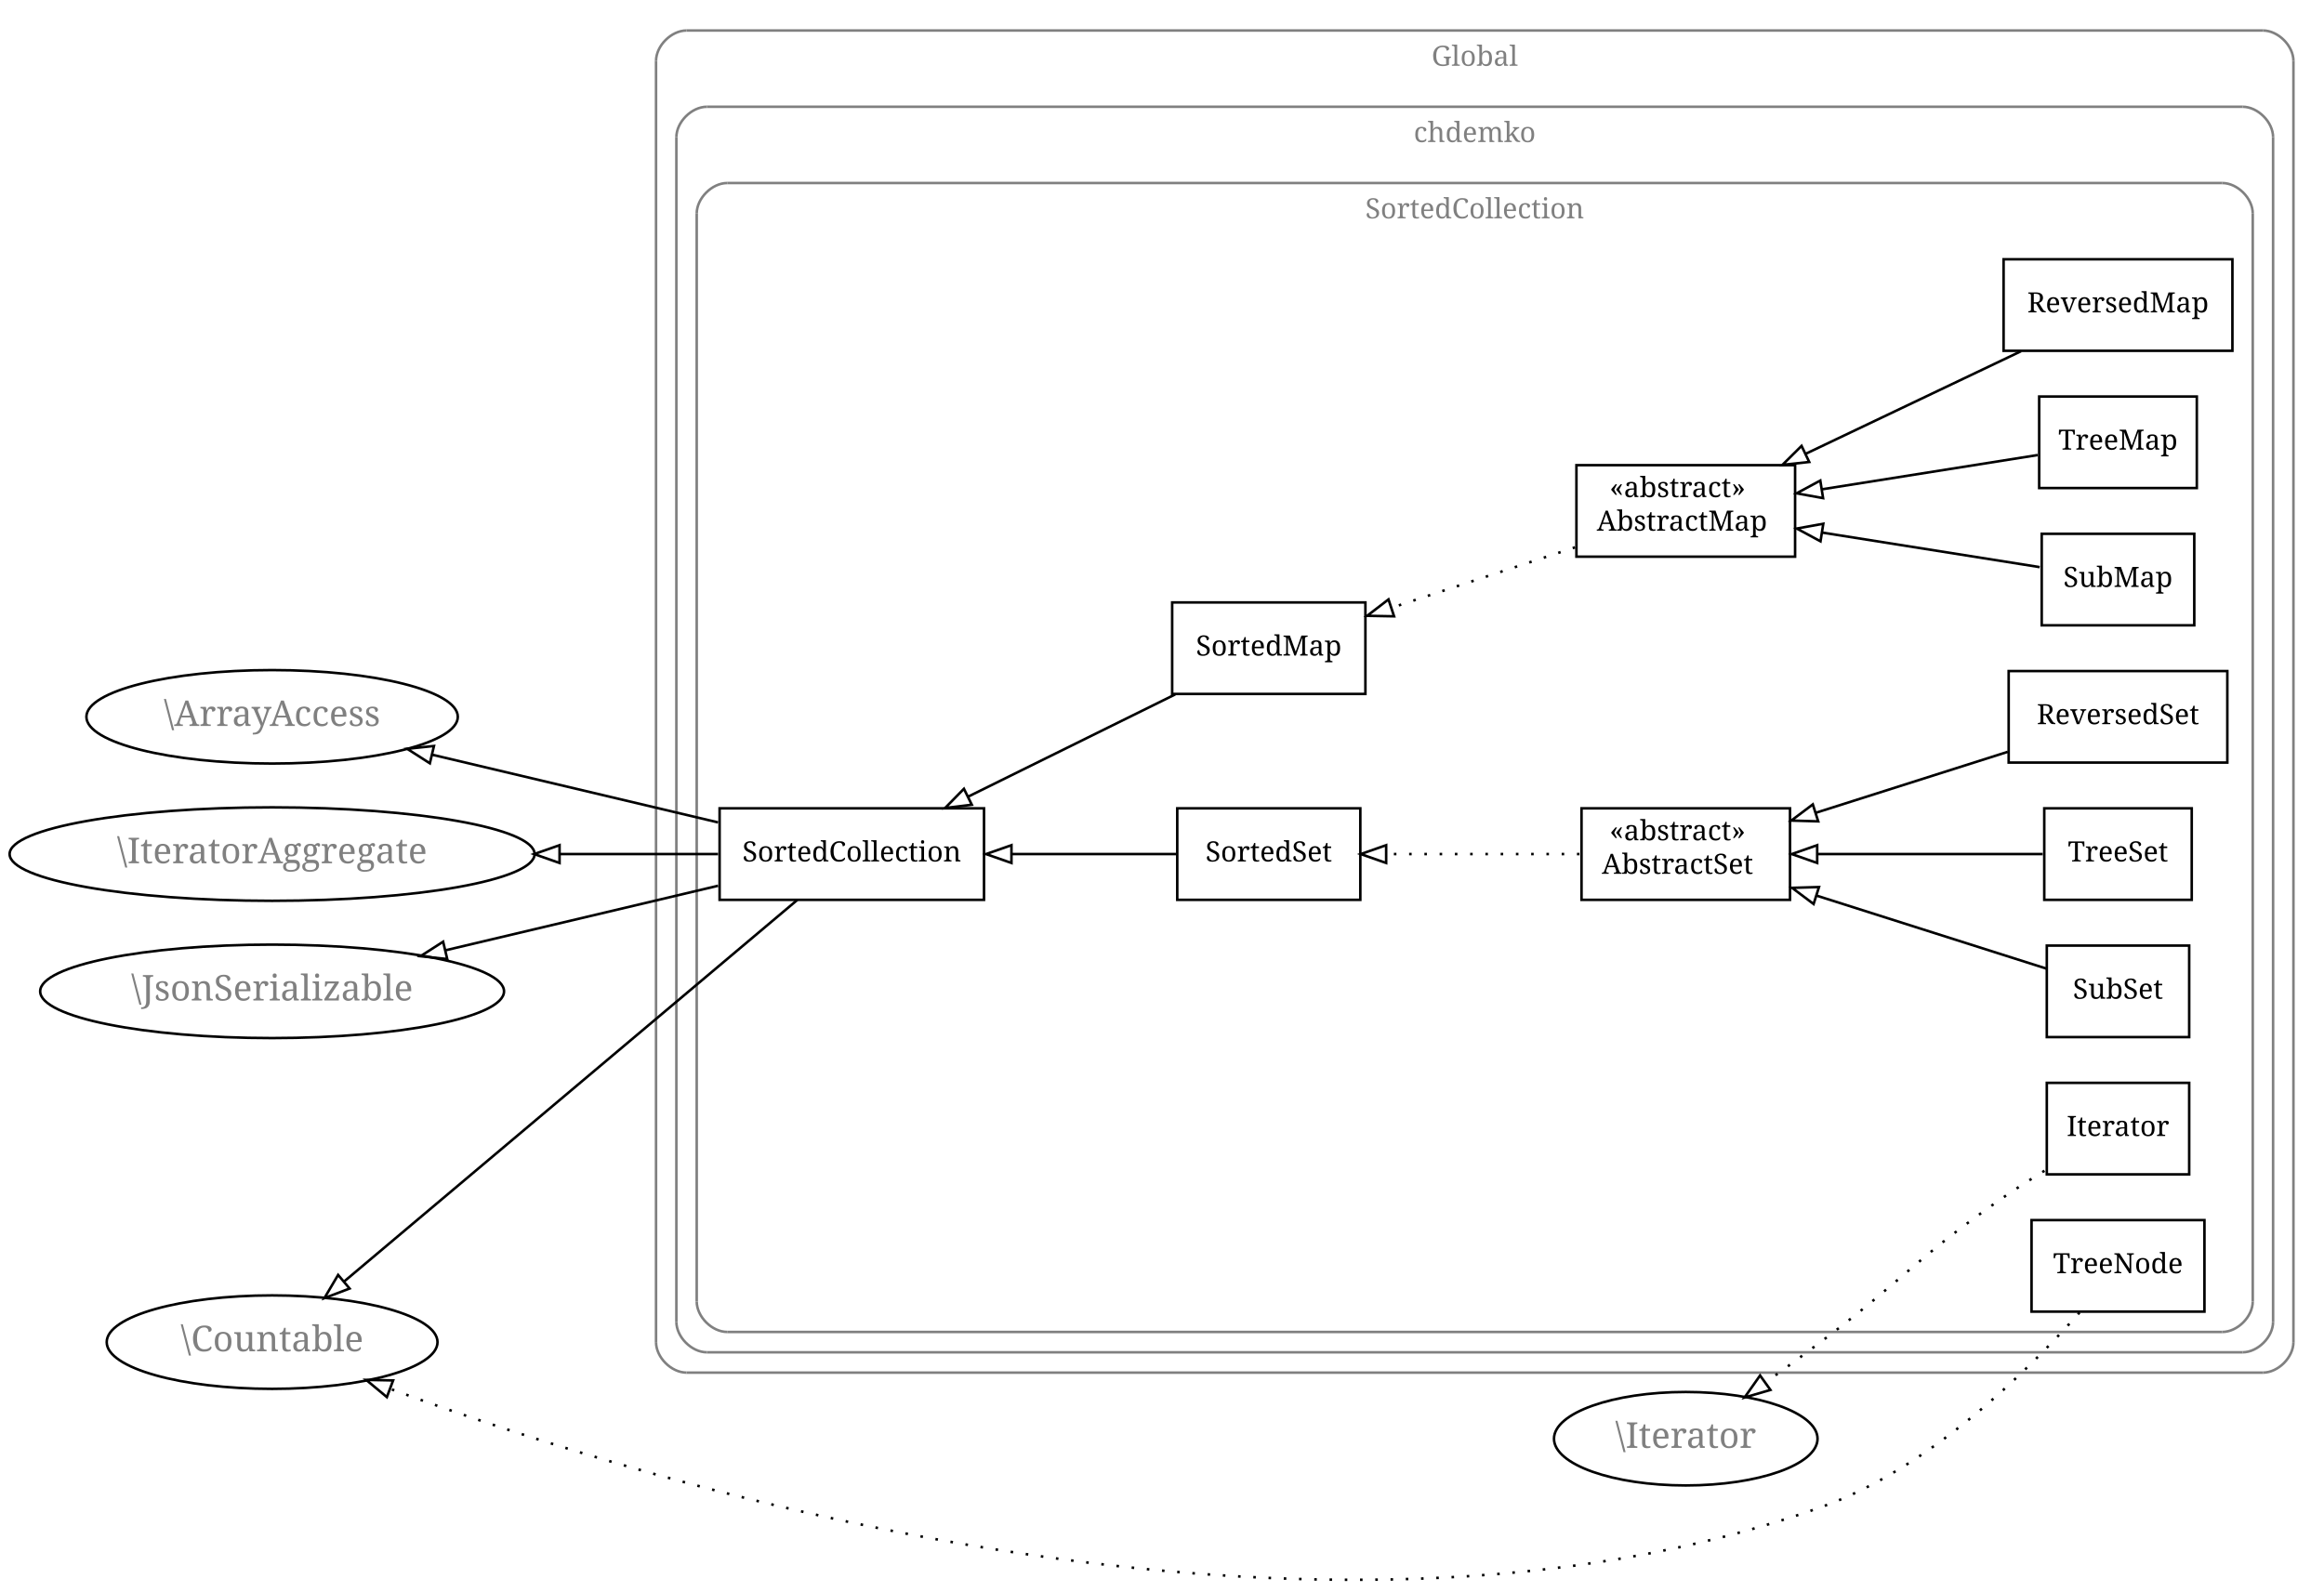
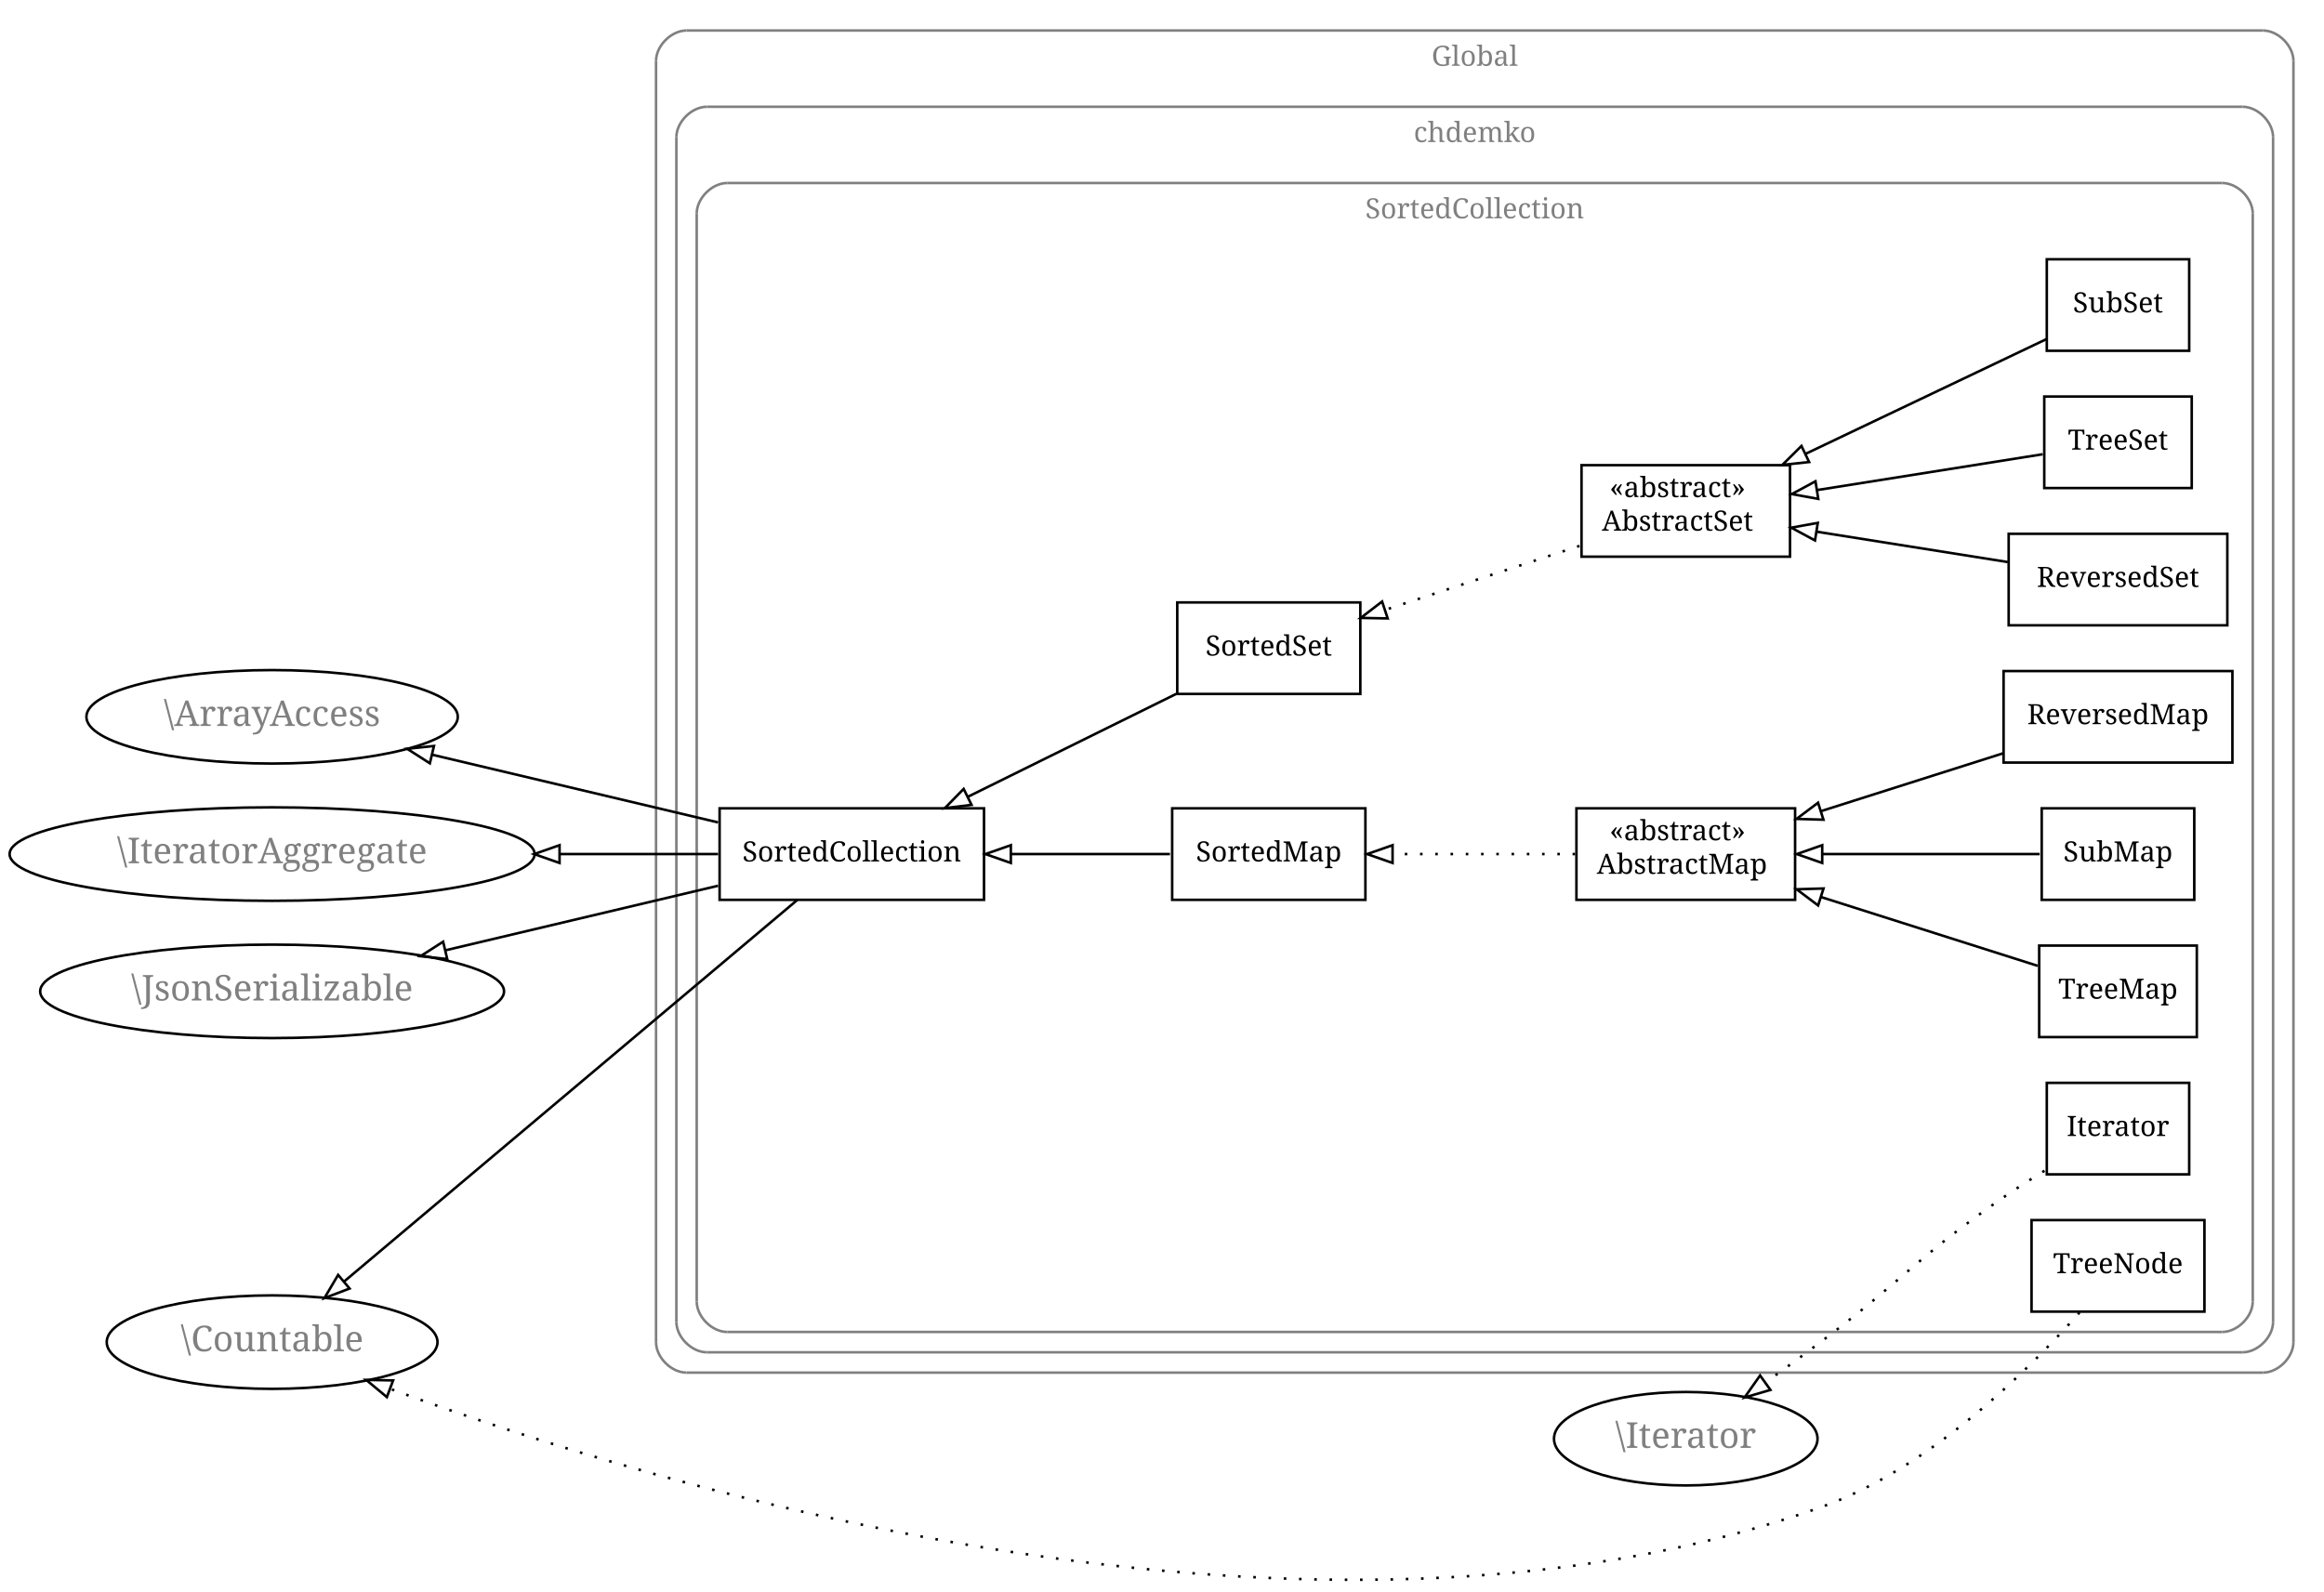
<svg xmlns="http://www.w3.org/2000/svg" width="914pt" height="626pt" viewBox="0.00 0.00 914.00 626.03">
  <g id="graph1" class="graph" transform="scale(1 1) rotate(0) translate(4 622.034)">
    <polygon fill="white" stroke="white" points="-4,5 -4,-622.034 911,-622.034 911,5 -4,5" />
    <g id="graph2" class="cluster">
      <polyline fill="none" stroke="gray" points="266,-82.034 886,-82.034 " />
      <path fill="none" stroke="gray" d="M886,-82.034C892,-82.034 898,-88.034 898,-94.034" />
      <polyline fill="none" stroke="gray" points="898,-94.034 898,-598.034 " />
      <path fill="none" stroke="gray" d="M898,-598.034C898,-604.034 892,-610.034 886,-610.034" />
      <polyline fill="none" stroke="gray" points="886,-610.034 266,-610.034 " />
      <path fill="none" stroke="gray" d="M266,-610.034C260,-610.034 254,-604.034 254,-598.034" />
      <polyline fill="none" stroke="gray" points="254,-598.034 254,-94.034 " />
      <path fill="none" stroke="gray" d="M254,-94.034C254,-88.034 260,-82.034 266,-82.034" />
      <text text-anchor="middle" x="576" y="-596.134" font-family="Times Roman,serif" font-size="11.00" fill="gray">Global</text>
    </g>
    <g id="graph3" class="cluster">
      <polyline fill="none" stroke="gray" points="274,-90.034 878,-90.034 " />
      <path fill="none" stroke="gray" d="M878,-90.034C884,-90.034 890,-96.034 890,-102.034" />
      <polyline fill="none" stroke="gray" points="890,-102.034 890,-568.034 " />
      <path fill="none" stroke="gray" d="M890,-568.034C890,-574.034 884,-580.034 878,-580.034" />
      <polyline fill="none" stroke="gray" points="878,-580.034 274,-580.034 " />
      <path fill="none" stroke="gray" d="M274,-580.034C268,-580.034 262,-574.034 262,-568.034" />
      <polyline fill="none" stroke="gray" points="262,-568.034 262,-102.034 " />
      <path fill="none" stroke="gray" d="M262,-102.034C262,-96.034 268,-90.034 274,-90.034" />
      <text text-anchor="middle" x="576" y="-566.134" font-family="Times Roman,serif" font-size="11.00" fill="gray">chdemko</text>
    </g>
    <g id="graph4" class="cluster">
      <polyline fill="none" stroke="gray" points="282,-98.034 870,-98.034 " />
      <path fill="none" stroke="gray" d="M870,-98.034C876,-98.034 882,-104.034 882,-110.034" />
      <polyline fill="none" stroke="gray" points="882,-110.034 882,-538.034 " />
      <path fill="none" stroke="gray" d="M882,-538.034C882,-544.034 876,-550.034 870,-550.034" />
      <polyline fill="none" stroke="gray" points="870,-550.034 282,-550.034 " />
      <path fill="none" stroke="gray" d="M282,-550.034C276,-550.034 270,-544.034 270,-538.034" />
      <polyline fill="none" stroke="gray" points="270,-538.034 270,-110.034 " />
      <path fill="none" stroke="gray" d="M270,-110.034C270,-104.034 276,-98.034 282,-98.034" />
      <text text-anchor="middle" x="576" y="-536.134" font-family="Times Roman,serif" font-size="11.00" fill="gray">SortedCollection</text>
    </g>
    <g id="node4" class="node">
-       <polygon fill="none" stroke="black" points="874,-520.034 784,-520.034 784,-484.034 874,-484.034 874,-520.034" />
-       <text text-anchor="middle" x="829" y="-499.134" font-family="Times Roman,serif" font-size="11.00">ReversedMap</text>
+       <polygon fill="none" stroke="black" points="857,-520.034 801,-520.034 801,-484.034 857,-484.034 857,-520.034" />
+       <text text-anchor="middle" x="829" y="-499.134" font-family="Times Roman,serif" font-size="11.00">SubSet</text>
+     </g>
+     <g id="node5" class="node">
+       <polygon fill="none" stroke="black" points="700,-439.034 618,-439.034 618,-403.034 700,-403.034 700,-439.034" />
+       <text text-anchor="start" x="629" y="-426.468" font-family="Times Roman,serif" font-size="11.00">«abstract»</text>
+       <text text-anchor="start" x="626" y="-413.268" font-family="Times Roman,serif" font-size="11.00">AbstractSet</text>
+     </g>
+     <g id="edge5" class="edge">
+       <path fill="none" stroke="black" d="M800.928,-488.659C775.203,-476.401 736.603,-458.01 706.149,-443.499" />
+       <polygon fill="none" stroke="black" points="707.516,-440.274 696.983,-439.132 704.505,-446.593 707.516,-440.274" />
+     </g>
+     <g id="node14" class="node">
+       <polygon fill="none" stroke="black" points="531,-385.034 459,-385.034 459,-349.034 531,-349.034 531,-385.034" />
+       <text text-anchor="middle" x="495" y="-364.134" font-family="Times Roman,serif" font-size="11.00">SortedSet</text>
+     </g>
+     <g id="edge7" class="edge">
+       <path fill="none" stroke="black" stroke-dasharray="1,5" d="M617.192,-407.268C593.837,-399.578 564.704,-389.985 540.743,-382.096" />
+       <polygon fill="none" stroke="black" points="541.755,-378.744 531.162,-378.941 539.565,-385.393 541.755,-378.744" />
    </g>
    <g id="node6" class="node">
-       <polygon fill="none" stroke="black" points="702,-439.034 616,-439.034 616,-403.034 702,-403.034 702,-439.034" />
-       <text text-anchor="start" x="629" y="-426.468" font-family="Times Roman,serif" font-size="11.00">«abstract»</text>
-       <text text-anchor="start" x="624" y="-413.268" font-family="Times Roman,serif" font-size="11.00">AbstractMap</text>
-     </g>
-     <g id="edge5" class="edge">
-       <path fill="none" stroke="black" d="M790.849,-483.856C765.804,-471.923 732.868,-456.23 706.18,-443.514" />
-       <polygon fill="none" stroke="black" points="707.557,-440.293 697.024,-439.151 704.546,-446.613 707.557,-440.293" />
-     </g>
-     <g id="node5" class="node">
-       <polygon fill="none" stroke="black" points="872,-358.034 786,-358.034 786,-322.034 872,-322.034 872,-358.034" />
-       <text text-anchor="middle" x="829" y="-337.134" font-family="Times Roman,serif" font-size="11.00">ReversedSet</text>
-     </g>
-     <g id="node13" class="node">
-       <polygon fill="none" stroke="black" points="700,-304.034 618,-304.034 618,-268.034 700,-268.034 700,-304.034" />
-       <text text-anchor="start" x="629" y="-291.468" font-family="Times Roman,serif" font-size="11.00">«abstract»</text>
-       <text text-anchor="start" x="626" y="-278.268" font-family="Times Roman,serif" font-size="11.00">AbstractSet</text>
-     </g>
-     <g id="edge7" class="edge">
-       <path fill="none" stroke="black" d="M785.662,-326.268C762.664,-318.963 734.259,-309.94 710.181,-302.292" />
-       <polygon fill="none" stroke="black" points="711.09,-298.908 700.5,-299.217 708.971,-305.58 711.09,-298.908" />
-     </g>
-     <g id="node14" class="node">
-       <polygon fill="none" stroke="black" points="533,-385.034 457,-385.034 457,-349.034 533,-349.034 533,-385.034" />
-       <text text-anchor="middle" x="495" y="-364.134" font-family="Times Roman,serif" font-size="11.00">SortedMap</text>
-     </g>
-     <g id="edge9" class="edge">
-       <path fill="none" stroke="black" stroke-dasharray="1,5" d="M615.482,-406.705C593.229,-399.378 566.086,-390.441 543.201,-382.905" />
-       <polygon fill="none" stroke="black" points="544.274,-379.574 533.681,-379.771 542.084,-386.223 544.274,-379.574" />
-     </g>
-     <g id="node7" class="node">
-       <polygon fill="none" stroke="black" points="860,-466.034 798,-466.034 798,-430.034 860,-430.034 860,-466.034" />
-       <text text-anchor="middle" x="829" y="-445.134" font-family="Times Roman,serif" font-size="11.00">TreeMap</text>
-     </g>
-     <g id="edge11" class="edge">
-       <path fill="none" stroke="black" d="M797.423,-443.019C773.649,-439.243 740.498,-433.978 712.598,-429.547" />
-       <polygon fill="none" stroke="black" points="713.01,-426.068 702.584,-427.956 711.912,-432.982 713.01,-426.068" />
-     </g>
-     <g id="node8" class="node">
      <polygon fill="none" stroke="black" points="857,-196.034 801,-196.034 801,-160.034 857,-160.034 857,-196.034" />
      <text text-anchor="middle" x="829" y="-175.134" font-family="Times Roman,serif" font-size="11.00">Iterator</text>
    </g>
-     <g id="node22" class="node">
+     <g id="node20" class="node">
      <ellipse fill="none" stroke="black" cx="659" cy="-56.034" rx="51.828" ry="18.385" />
      <text text-anchor="middle" x="659" y="-52.434" font-family="Times Roman,serif" font-size="14.00" fill="gray">\Iterator</text>
    </g>
-     <g id="edge13" class="edge">
+     <g id="edge9" class="edge">
      <path fill="none" stroke="black" stroke-dasharray="1,5" d="M800.083,-161.439C794.659,-158.115 789.096,-154.558 784,-151.034 750.431,-127.82 744.594,-118.599 712,-94.034 705.046,-88.793 697.487,-83.272 690.314,-78.112" />
      <polygon fill="none" stroke="black" points="692.301,-75.229 682.131,-72.258 688.228,-80.922 692.301,-75.229" />
    </g>
+     <g id="node7" class="node">
+       <polygon fill="none" stroke="black" points="874,-358.034 784,-358.034 784,-322.034 874,-322.034 874,-358.034" />
+       <text text-anchor="middle" x="829" y="-337.134" font-family="Times Roman,serif" font-size="11.00">ReversedMap</text>
+     </g>
+     <g id="node12" class="node">
+       <polygon fill="none" stroke="black" points="702,-304.034 616,-304.034 616,-268.034 702,-268.034 702,-304.034" />
+       <text text-anchor="start" x="629" y="-291.468" font-family="Times Roman,serif" font-size="11.00">«abstract»</text>
+       <text text-anchor="start" x="624" y="-278.268" font-family="Times Roman,serif" font-size="11.00">AbstractMap</text>
+     </g>
+     <g id="edge11" class="edge">
+       <path fill="none" stroke="black" d="M783.889,-325.705C761.855,-318.706 735.197,-310.238 712.177,-302.926" />
+       <polygon fill="none" stroke="black" points="713.149,-299.562 702.558,-299.87 711.03,-306.234 713.149,-299.562" />
+     </g>
+     <g id="node8" class="node">
+       <polygon fill="none" stroke="black" points="858,-466.034 800,-466.034 800,-430.034 858,-430.034 858,-466.034" />
+       <text text-anchor="middle" x="829" y="-445.134" font-family="Times Roman,serif" font-size="11.00">TreeSet</text>
+     </g>
+     <g id="edge13" class="edge">
+       <path fill="none" stroke="black" d="M799.388,-443.331C774.966,-439.452 739.738,-433.857 710.681,-429.242" />
+       <polygon fill="none" stroke="black" points="711.114,-425.767 700.689,-427.655 710.016,-432.681 711.114,-425.767" />
+     </g>
    <g id="node9" class="node">
-       <polygon fill="none" stroke="black" points="858,-304.034 800,-304.034 800,-268.034 858,-268.034 858,-304.034" />
-       <text text-anchor="middle" x="829" y="-283.134" font-family="Times Roman,serif" font-size="11.00">TreeSet</text>
+       <polygon fill="none" stroke="black" points="872,-412.034 786,-412.034 786,-376.034 872,-376.034 872,-412.034" />
+       <text text-anchor="middle" x="829" y="-391.134" font-family="Times Roman,serif" font-size="11.00">ReversedSet</text>
    </g>
    <g id="edge15" class="edge">
-       <path fill="none" stroke="black" d="M799.388,-286.034C775.072,-286.034 740.045,-286.034 711.062,-286.034" />
-       <polygon fill="none" stroke="black" points="710.689,-282.534 700.689,-286.034 710.689,-289.534 710.689,-282.534" />
+       <path fill="none" stroke="black" d="M785.662,-400.917C762.766,-404.554 734.511,-409.041 710.502,-412.854" />
+       <polygon fill="none" stroke="black" points="709.827,-409.418 700.5,-414.443 710.925,-416.331 709.827,-409.418" />
    </g>
    <g id="node10" class="node">
-       <polygon fill="none" stroke="black" points="857,-250.034 801,-250.034 801,-214.034 857,-214.034 857,-250.034" />
-       <text text-anchor="middle" x="829" y="-229.134" font-family="Times Roman,serif" font-size="11.00">SubSet</text>
-     </g>
-     <g id="edge17" class="edge">
-       <path fill="none" stroke="black" d="M800.928,-240.951C776.442,-248.729 740.29,-260.213 710.602,-269.643" />
-       <polygon fill="none" stroke="black" points="709.279,-266.391 700.808,-272.754 711.398,-273.062 709.279,-266.391" />
-     </g>
-     <g id="node11" class="node">
      <polygon fill="none" stroke="black" points="863,-142.034 795,-142.034 795,-106.034 863,-106.034 863,-142.034" />
      <text text-anchor="middle" x="829" y="-121.134" font-family="Times Roman,serif" font-size="11.00">TreeNode</text>
    </g>
-     <g id="node26" class="node">
+     <g id="node25" class="node">
      <ellipse fill="none" stroke="black" cx="103" cy="-94.034" rx="65.054" ry="18.385" />
      <text text-anchor="middle" x="103" y="-90.434" font-family="Times Roman,serif" font-size="14.00" fill="gray">\Countable</text>
    </g>
-     <g id="edge19" class="edge">
+     <g id="edge17" class="edge">
      <path fill="none" stroke="black" stroke-dasharray="1,5" d="M813.884,-105.724C793.538,-82.676 754.906,-44.26 712,-29.034 512.024,41.929 253.747,-37.245 149.588,-75.603" />
      <polygon fill="none" stroke="black" points="148.142,-72.406 139.996,-79.181 150.589,-78.965 148.142,-72.406" />
    </g>
-     <g id="node12" class="node">
-       <polygon fill="none" stroke="black" points="859,-412.034 799,-412.034 799,-376.034 859,-376.034 859,-412.034" />
-       <text text-anchor="middle" x="829" y="-391.134" font-family="Times Roman,serif" font-size="11.00">SubMap</text>
+     <g id="node11" class="node">
+       <polygon fill="none" stroke="black" points="859,-304.034 799,-304.034 799,-268.034 859,-268.034 859,-304.034" />
+       <text text-anchor="middle" x="829" y="-283.134" font-family="Times Roman,serif" font-size="11.00">SubMap</text>
+     </g>
+     <g id="edge19" class="edge">
+       <path fill="none" stroke="black" d="M798.214,-286.034C774.439,-286.034 740.951,-286.034 712.778,-286.034" />
+       <polygon fill="none" stroke="black" points="712.666,-282.534 702.666,-286.034 712.666,-289.534 712.666,-282.534" />
+     </g>
+     <g id="node16" class="node">
+       <polygon fill="none" stroke="black" points="533,-304.034 457,-304.034 457,-268.034 533,-268.034 533,-304.034" />
+       <text text-anchor="middle" x="495" y="-283.134" font-family="Times Roman,serif" font-size="11.00">SortedMap</text>
    </g>
    <g id="edge21" class="edge">
-       <path fill="none" stroke="black" d="M798.214,-398.924C774.439,-402.7 740.951,-408.018 712.778,-412.493" />
-       <polygon fill="none" stroke="black" points="711.993,-409.074 702.666,-414.099 713.091,-415.987 711.993,-409.074" />
+       <path fill="none" stroke="black" stroke-dasharray="1,5" d="M615.482,-286.034C593.428,-286.034 566.571,-286.034 543.815,-286.034" />
+       <polygon fill="none" stroke="black" points="543.681,-282.534 533.681,-286.034 543.681,-289.534 543.681,-282.534" />
+     </g>
+     <g id="node13" class="node">
+       <polygon fill="none" stroke="black" points="860,-250.034 798,-250.034 798,-214.034 860,-214.034 860,-250.034" />
+       <text text-anchor="middle" x="829" y="-229.134" font-family="Times Roman,serif" font-size="11.00">TreeMap</text>
+     </g>
+     <g id="edge23" class="edge">
+       <path fill="none" stroke="black" d="M797.423,-242.065C773.544,-249.65 740.207,-260.239 712.231,-269.125" />
+       <polygon fill="none" stroke="black" points="711.055,-265.827 702.584,-272.19 713.175,-272.498 711.055,-265.827" />
    </g>
    <g id="node15" class="node">
-       <polygon fill="none" stroke="black" points="531,-304.034 459,-304.034 459,-268.034 531,-268.034 531,-304.034" />
-       <text text-anchor="middle" x="495" y="-283.134" font-family="Times Roman,serif" font-size="11.00">SortedSet</text>
-     </g>
-     <g id="edge23" class="edge">
-       <path fill="none" stroke="black" stroke-dasharray="1,5" d="M617.192,-286.034C594.045,-286.034 565.221,-286.034 541.383,-286.034" />
-       <polygon fill="none" stroke="black" points="541.162,-282.534 531.162,-286.034 541.162,-289.534 541.162,-282.534" />
-     </g>
-     <g id="node16" class="node">
      <polygon fill="none" stroke="black" points="383,-304.034 279,-304.034 279,-268.034 383,-268.034 383,-304.034" />
      <text text-anchor="middle" x="331" y="-283.134" font-family="Times Roman,serif" font-size="11.00">SortedCollection</text>
    </g>
    <g id="edge25" class="edge">
-       <path fill="none" stroke="black" d="M458.195,-348.856C434.14,-336.975 402.538,-321.367 376.853,-308.681" />
-       <polygon fill="none" stroke="black" points="378.198,-305.442 367.682,-304.151 375.098,-311.718 378.198,-305.442" />
+       <path fill="none" stroke="black" d="M458.603,-349.058C434.482,-337.144 402.642,-321.418 376.802,-308.656" />
+       <polygon fill="none" stroke="black" points="378.094,-305.391 367.578,-304.1 374.994,-311.667 378.094,-305.391" />
    </g>
-     <g id="edge27" class="edge">
-       <path fill="none" stroke="black" d="M458.603,-286.034C439.622,-286.034 415.86,-286.034 394.004,-286.034" />
-       <polygon fill="none" stroke="black" points="393.79,-282.534 383.79,-286.034 393.79,-289.534 393.79,-282.534" />
-     </g>
-     <g id="edge31" class="edge">
+     <g id="edge29" class="edge">
      <path fill="none" stroke="black" d="M309.55,-267.971C268.243,-233.186 177.657,-156.903 131.401,-117.951" />
      <polygon fill="none" stroke="black" points="133.472,-115.119 123.569,-111.355 128.963,-120.474 133.472,-115.119" />
    </g>
-     <g id="node32" class="node">
+     <g id="node31" class="node">
      <ellipse fill="none" stroke="black" cx="103" cy="-340.034" rx="73.039" ry="18.385" />
      <text text-anchor="middle" x="103" y="-336.434" font-family="Times Roman,serif" font-size="14.00" fill="gray">\ArrayAccess</text>
    </g>
-     <g id="edge29" class="edge">
+     <g id="edge27" class="edge">
      <path fill="none" stroke="black" d="M278.406,-298.491C244.867,-306.434 201.222,-316.771 165.859,-325.147" />
      <polygon fill="none" stroke="black" points="165.043,-321.743 156.119,-327.453 166.657,-328.554 165.043,-321.743" />
    </g>
-     <g id="node35" class="node">
+     <g id="node34" class="node">
      <ellipse fill="none" stroke="black" cx="103" cy="-286.034" rx="103.238" ry="18.385" />
      <text text-anchor="middle" x="103" y="-282.434" font-family="Times Roman,serif" font-size="14.00" fill="gray">\IteratorAggregate</text>
    </g>
-     <g id="edge33" class="edge">
+     <g id="edge31" class="edge">
      <path fill="none" stroke="black" d="M278.406,-286.034C259.703,-286.034 237.856,-286.034 216.055,-286.034" />
      <polygon fill="none" stroke="black" points="216.054,-282.534 206.054,-286.034 216.054,-289.534 216.054,-282.534" />
    </g>
-     <g id="node37" class="node">
+     <g id="node36" class="node">
      <ellipse fill="none" stroke="black" cx="103" cy="-232.034" rx="91.217" ry="18.385" />
      <text text-anchor="middle" x="103" y="-228.434" font-family="Times Roman,serif" font-size="14.00" fill="gray">\JsonSerializable</text>
    </g>
-     <g id="edge35" class="edge">
+     <g id="edge33" class="edge">
      <path fill="none" stroke="black" d="M278.406,-273.578C246.567,-266.037 205.619,-256.339 171.296,-248.209" />
      <polygon fill="none" stroke="black" points="171.877,-244.75 161.34,-245.852 170.264,-251.562 171.877,-244.75" />
    </g>
+     <g id="edge35" class="edge">
+       <path fill="none" stroke="black" d="M456.134,-286.034C437.494,-286.034 414.695,-286.034 393.69,-286.034" />
+       <polygon fill="none" stroke="black" points="393.548,-282.534 383.548,-286.034 393.548,-289.534 393.548,-282.534" />
+     </g>
  </g>
</svg>
